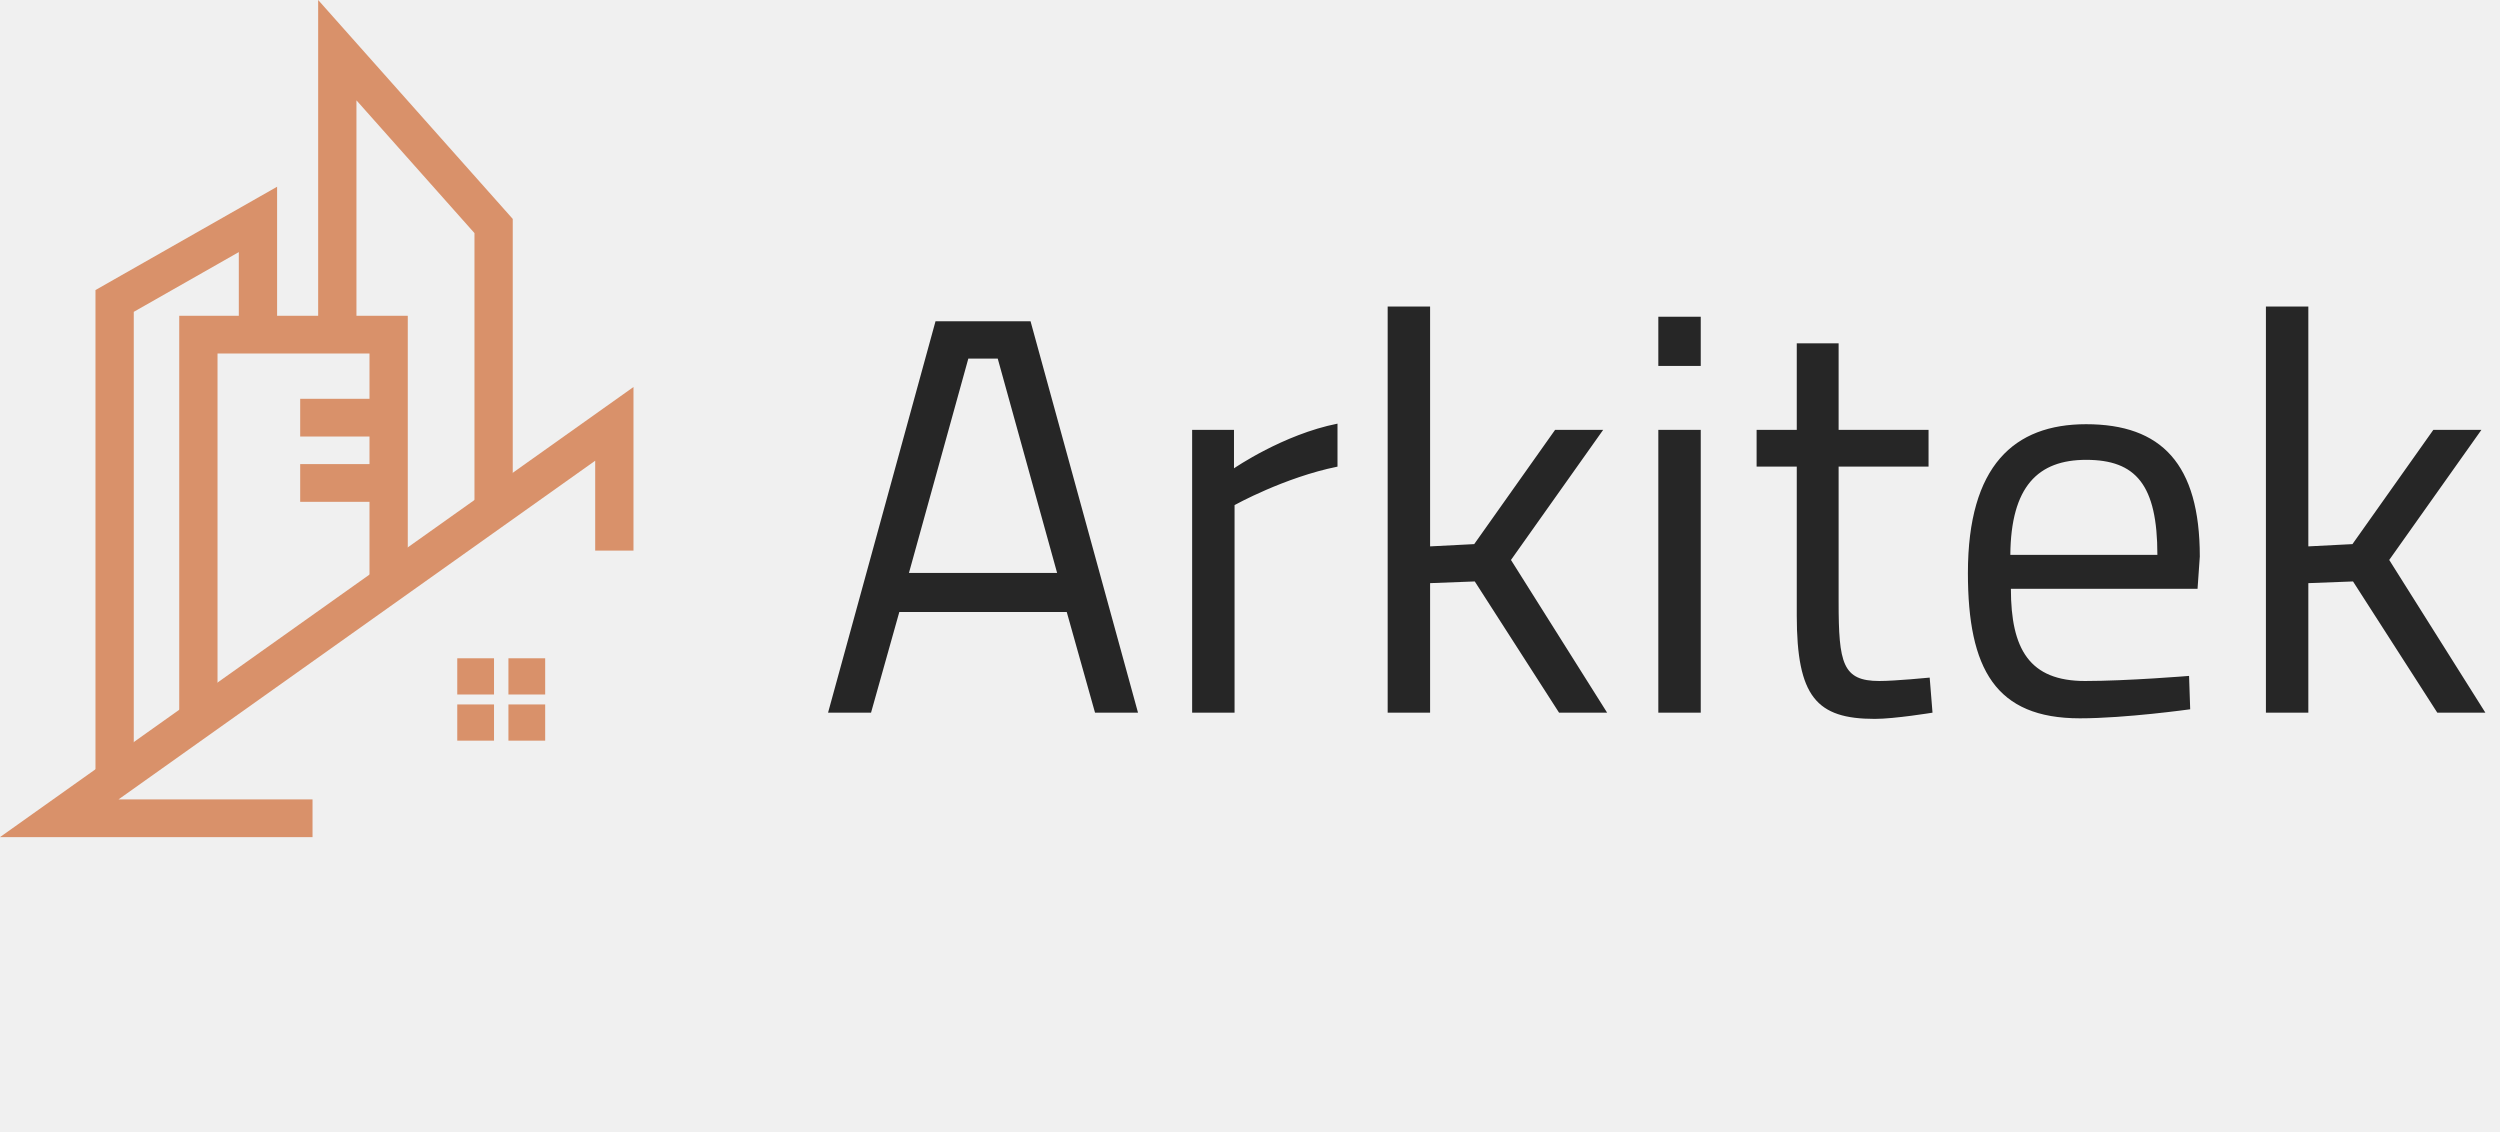
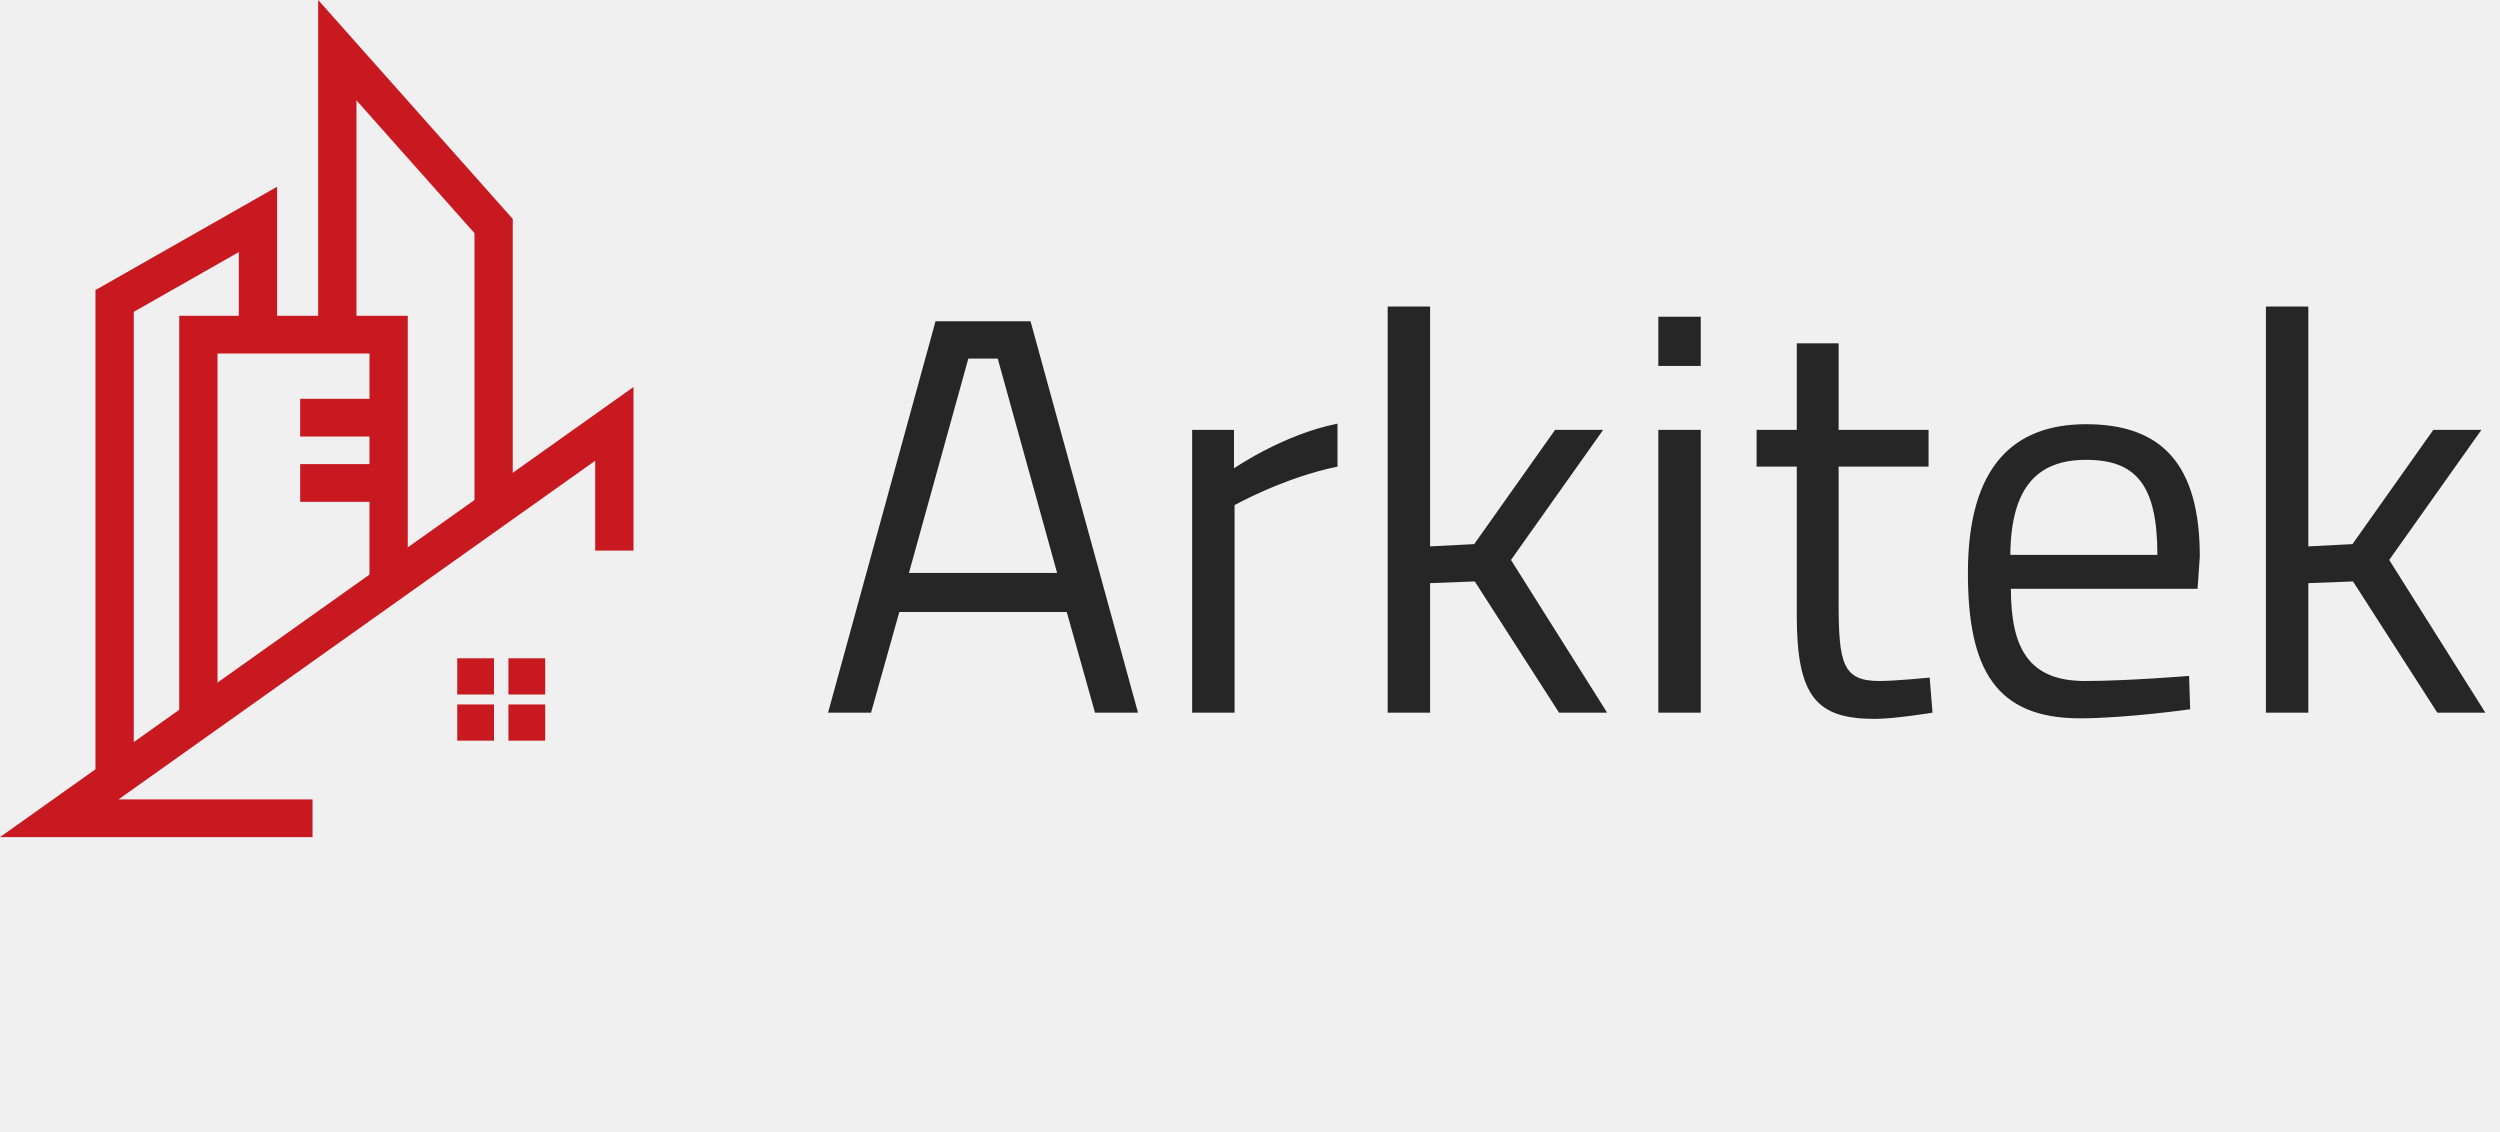
<svg xmlns="http://www.w3.org/2000/svg" width="221" height="100" viewBox="0 0 221 100" fill="none">
  <g clip-path="url(#clip0_812_551)">
-     <path d="M56 34.211L0 74H27.628V70.665H10.481L52.615 40.728V48.671H56V34.211Z" fill="#D9916A" />
-     <path d="M24.495 16.507L8.44 25.641V68.634H11.825V27.567L21.111 22.285V30.322H24.495V16.507Z" fill="#D9916A" />
-     <path d="M15.844 27.915V63.188H19.229V31.25H32.663V51.186H36.048V27.915H15.844Z" fill="#D9916A" />
-     <path d="M28.125 0V29.676H31.51V8.87L41.943 20.607V44.899H45.327V19.353L28.125 0Z" fill="#D9916A" />
-     <path d="M33.427 35.254H26.537V38.589H33.427V35.254Z" fill="#D9916A" />
-     <path d="M33.427 41.026H26.537V44.362H33.427V41.026Z" fill="#D9916A" />
-     <path d="M40.422 58.192V61.394H43.671V58.192H40.422ZM44.945 58.192V61.394H48.194V58.192H44.945ZM40.422 62.273V65.474H43.671V62.273H40.422ZM44.945 62.273V65.474H48.194V62.273H44.945Z" fill="#D9916A" />
+     <path d="M56 34.211L0 74H27.628V70.665H10.481L52.615 40.728V48.671H56V34.211Z" fill="#c91920" />
+     <path d="M24.495 16.507L8.44 25.641V68.634H11.825V27.567L21.111 22.285V30.322H24.495V16.507Z" fill="#c91920" />
+     <path d="M15.844 27.915V63.188H19.229V31.25H32.663V51.186H36.048V27.915H15.844Z" fill="#c91920" />
+     <path d="M28.125 0V29.676H31.51V8.87L41.943 20.607V44.899H45.327V19.353L28.125 0Z" fill="#c91920" />
+     <path d="M33.427 35.254H26.537V38.589H33.427V35.254Z" fill="#c91920" />
+     <path d="M33.427 41.026H26.537V44.362H33.427V41.026Z" fill="#c91920" />
+     <path d="M40.422 58.192V61.394H43.671V58.192H40.422ZM44.945 58.192V61.394H48.194V58.192H44.945ZM40.422 62.273V65.474H43.671V62.273H40.422ZM44.945 62.273V65.474H48.194V62.273H44.945Z" fill="#c91920" />
  </g>
  <path d="M73.2 63H77L79.5 54.1H94.3L96.8 63H100.6L91.1 28.4H82.7L73.2 63ZM85.6 31.7H88.2L93.45 50.65H80.35L85.6 31.7ZM105.385 63H109.135V44.65C109.135 44.65 113.535 42.2 118.235 41.25V37.45C113.435 38.4 109.085 41.4 109.085 41.4V38H105.385V63ZM126.42 63V51.55L130.37 51.4L137.82 63H142.07L133.57 49.5L141.72 38H137.47L130.32 48.1L126.42 48.3V27.1H122.67V63H126.42ZM146.596 63H150.346V38H146.596V63ZM146.596 32.35H150.346V28H146.596V32.35ZM170.484 41.25V38H162.534V30.35H158.834V38H155.284V41.25H158.834V54.4C158.834 61.6 160.584 63.55 165.734 63.55C167.484 63.55 170.834 63 170.834 63L170.584 59.9C170.584 59.9 167.534 60.2 166.134 60.2C162.884 60.2 162.534 58.65 162.534 53.2V41.25H170.484ZM184.313 60.2C179.413 60.2 177.763 57.4 177.763 52.05H194.263L194.463 49.2C194.463 41 191.063 37.5 184.413 37.5C178.063 37.5 173.963 41.15 173.963 50.65C173.963 59.15 176.413 63.5 183.863 63.5C187.913 63.5 193.613 62.7 193.613 62.7L193.513 59.75C193.513 59.75 188.063 60.2 184.313 60.2ZM177.713 49.05C177.763 43 180.163 40.65 184.413 40.65C188.813 40.65 190.713 42.85 190.713 49.05H177.713ZM204.057 63V51.55L208.007 51.4L215.457 63H219.707L211.207 49.5L219.357 38H215.107L207.957 48.1L204.057 48.3V27.1H200.307V63H204.057Z" fill="#262626" />
  <defs>
    <clipPath id="clip0_812_551">
      <rect width="56" height="74" fill="white" />
    </clipPath>
  </defs>
</svg>
